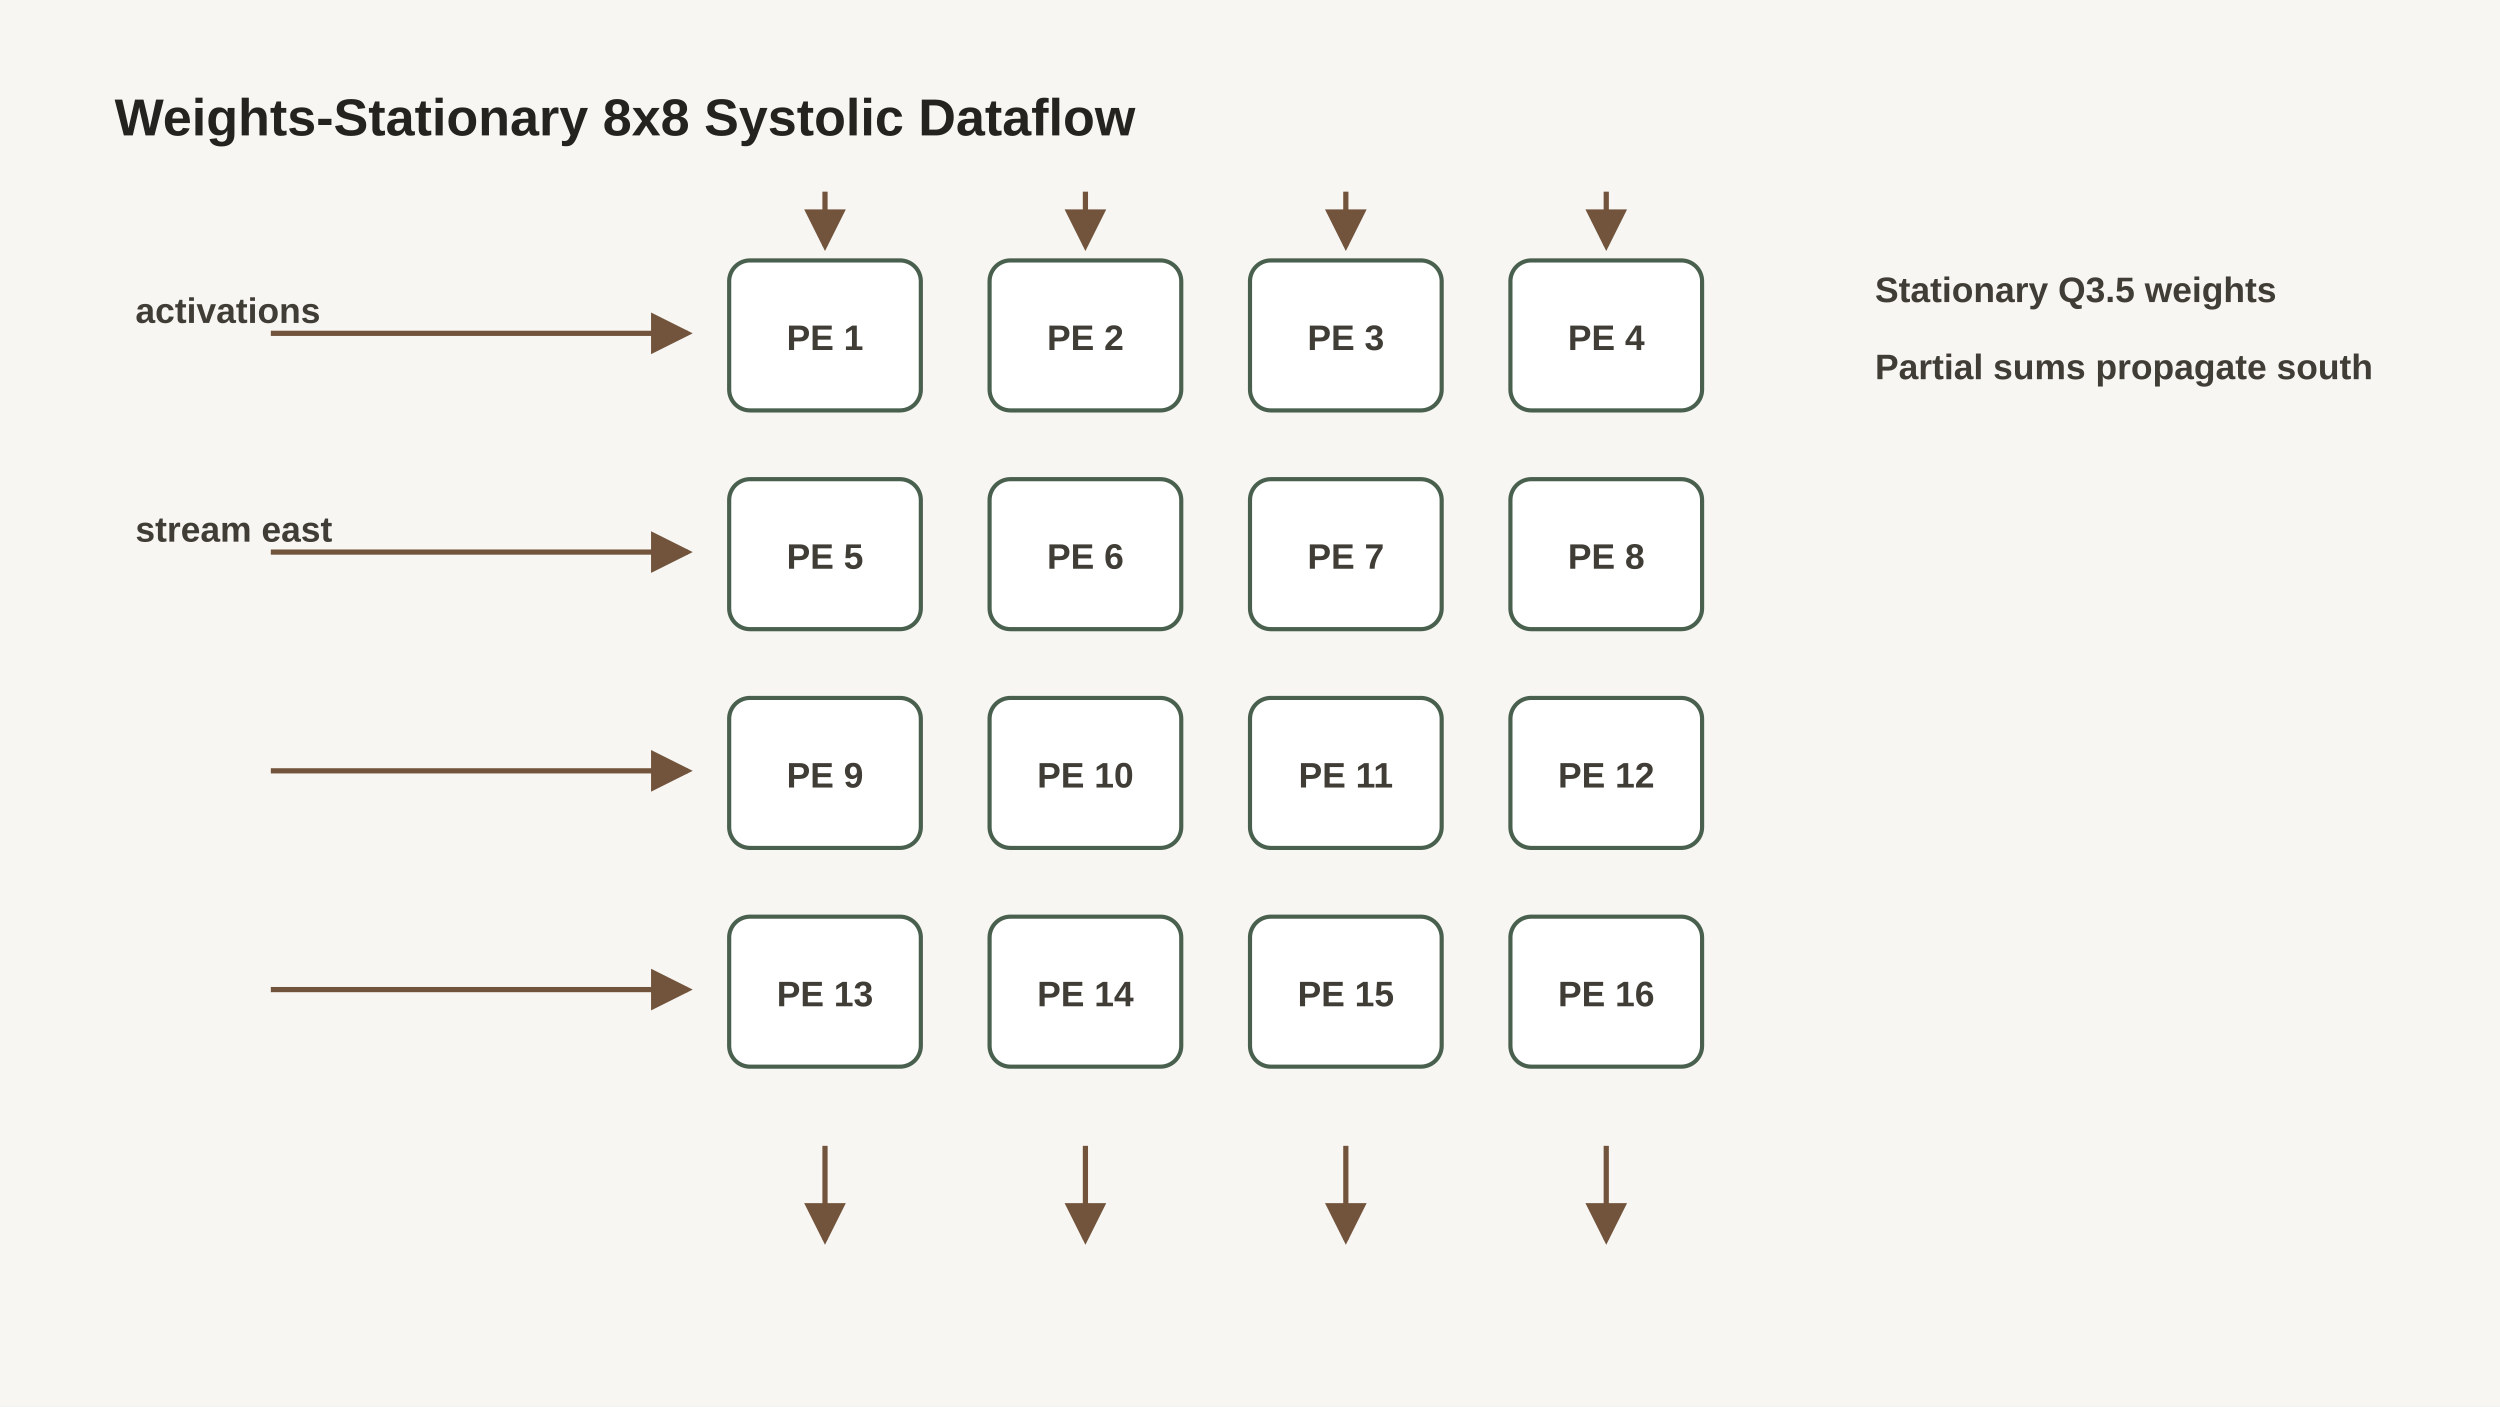
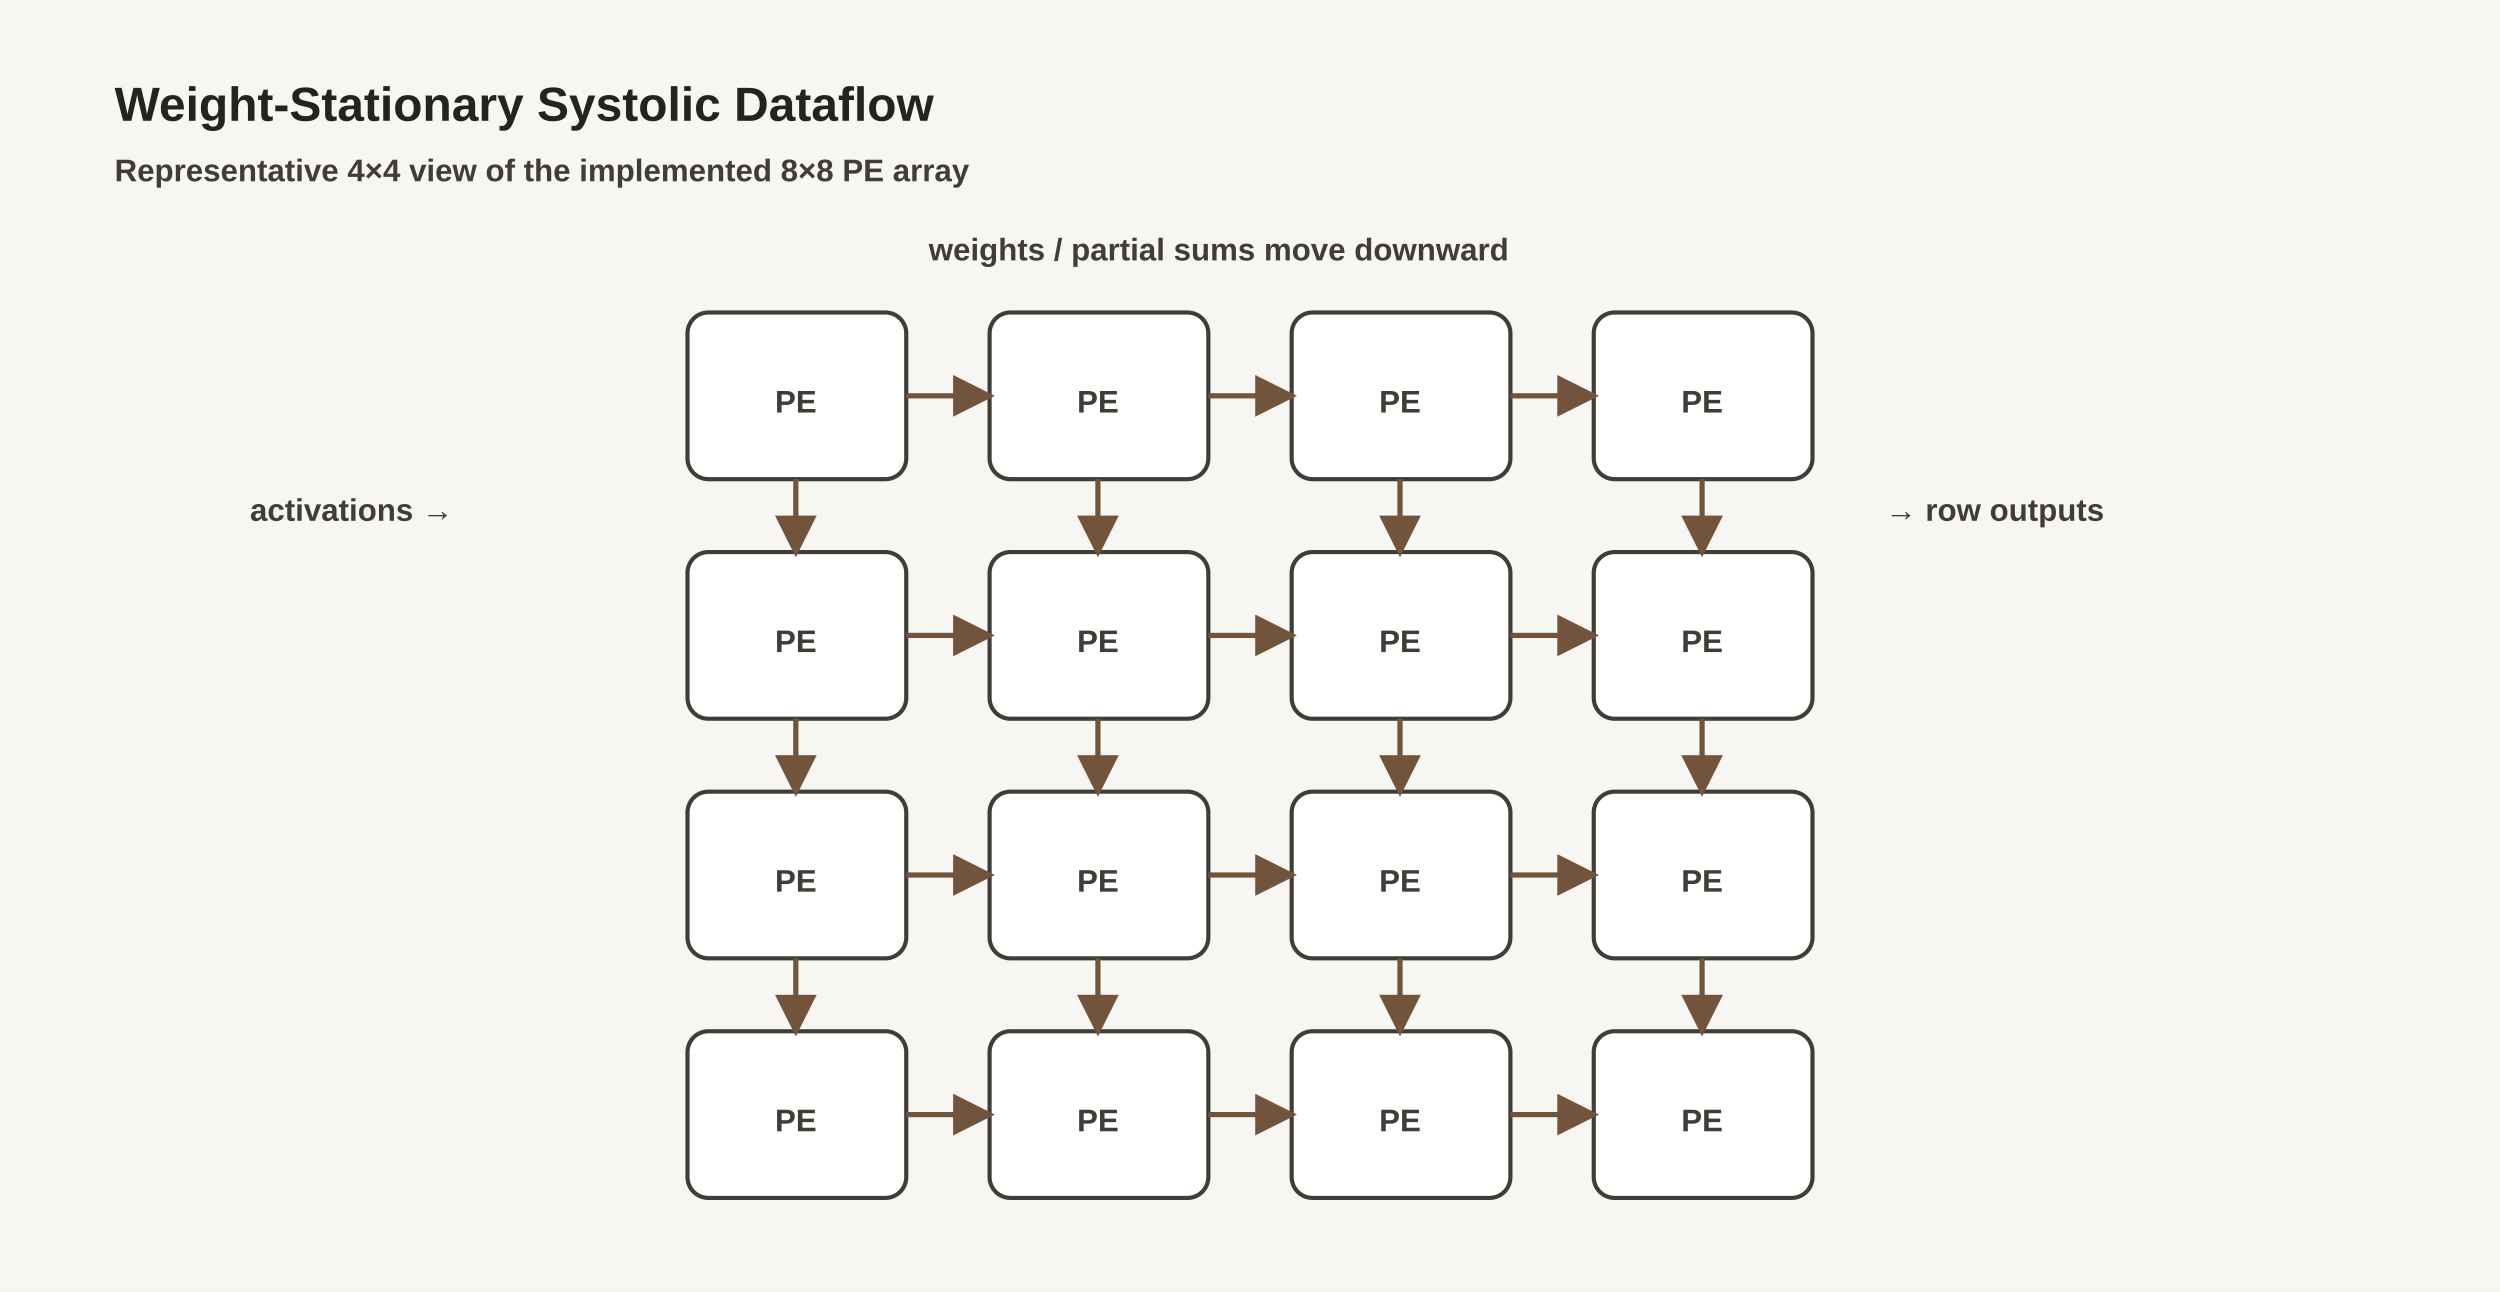
- <svg xmlns="http://www.w3.org/2000/svg" width="1200" height="675" viewBox="0 0 1200 675" role="img">
+ <svg xmlns="http://www.w3.org/2000/svg" width="1200" height="620" viewBox="0 0 1200 620" role="img">
  <defs>
    <marker id="a" markerWidth="8" markerHeight="8" refX="7" refY="4" orient="auto">
      <path d="M0 0L8 4 0 8Z" fill="#72543d" />
    </marker>
-     <style>.p{fill:#fff;stroke:#49604e;stroke-width:2}.h{font:700 25px Arial;fill:#25231f}.s{font:600 17px Arial;fill:#403d36}.x{stroke:#72543d;stroke-width:2.5;fill:none;marker-end:url(#a)}</style>
+     <style>.p{fill:#fff;stroke:#403d36;stroke-width:2}.h{font:700 23px Arial;fill:#25231f}.s{font:600 15px Arial;fill:#403d36}.x{stroke:#72543d;stroke-width:2.5;fill:none;marker-end:url(#a)}</style>
  </defs>
-   <rect width="1200" height="675" fill="#f7f6f2" />
-   <text x="55" y="65" class="h">Weights-Stationary 8x8 Systolic Dataflow</text>
-   <g id="grid">
-     <rect class="p" x="350" y="125" width="92" height="72" rx="10" />
-     <text class="s" x="396" y="168" text-anchor="middle">PE 1</text>
-     <rect class="p" x="475" y="125" width="92" height="72" rx="10" />
-     <text class="s" x="521" y="168" text-anchor="middle">PE 2</text>
-     <rect class="p" x="600" y="125" width="92" height="72" rx="10" />
-     <text class="s" x="646" y="168" text-anchor="middle">PE 3</text>
-     <rect class="p" x="725" y="125" width="92" height="72" rx="10" />
-     <text class="s" x="771" y="168" text-anchor="middle">PE 4</text>
-     <rect class="p" x="350" y="230" width="92" height="72" rx="10" />
-     <text class="s" x="396" y="273" text-anchor="middle">PE 5</text>
-     <rect class="p" x="475" y="230" width="92" height="72" rx="10" />
-     <text class="s" x="521" y="273" text-anchor="middle">PE 6</text>
-     <rect class="p" x="600" y="230" width="92" height="72" rx="10" />
-     <text class="s" x="646" y="273" text-anchor="middle">PE 7</text>
-     <rect class="p" x="725" y="230" width="92" height="72" rx="10" />
-     <text class="s" x="771" y="273" text-anchor="middle">PE 8</text>
-     <rect class="p" x="350" y="335" width="92" height="72" rx="10" />
-     <text class="s" x="396" y="378" text-anchor="middle">PE 9</text>
-     <rect class="p" x="475" y="335" width="92" height="72" rx="10" />
-     <text class="s" x="521" y="378" text-anchor="middle">PE 10</text>
-     <rect class="p" x="600" y="335" width="92" height="72" rx="10" />
-     <text class="s" x="646" y="378" text-anchor="middle">PE 11</text>
-     <rect class="p" x="725" y="335" width="92" height="72" rx="10" />
-     <text class="s" x="771" y="378" text-anchor="middle">PE 12</text>
-     <rect class="p" x="350" y="440" width="92" height="72" rx="10" />
-     <text class="s" x="396" y="483" text-anchor="middle">PE 13</text>
-     <rect class="p" x="475" y="440" width="92" height="72" rx="10" />
-     <text class="s" x="521" y="483" text-anchor="middle">PE 14</text>
-     <rect class="p" x="600" y="440" width="92" height="72" rx="10" />
-     <text class="s" x="646" y="483" text-anchor="middle">PE 15</text>
-     <rect class="p" x="725" y="440" width="92" height="72" rx="10" />
-     <text class="s" x="771" y="483" text-anchor="middle">PE 16</text>
+   <rect width="1200" height="620" fill="#f7f6f2" />
+   <text x="55" y="58" class="h">Weight-Stationary Systolic Dataflow</text>
+   <text x="55" y="87" class="s">Representative 4×4 view of the implemented 8×8 PE array</text>
+   <g transform="translate(330 150)">
+     <g class="p">
+       <rect x="0" y="0" width="105" height="80" rx="10" />
+       <rect x="145" y="0" width="105" height="80" rx="10" />
+       <rect x="290" y="0" width="105" height="80" rx="10" />
+       <rect x="435" y="0" width="105" height="80" rx="10" />
+       <rect x="0" y="115" width="105" height="80" rx="10" />
+       <rect x="145" y="115" width="105" height="80" rx="10" />
+       <rect x="290" y="115" width="105" height="80" rx="10" />
+       <rect x="435" y="115" width="105" height="80" rx="10" />
+       <rect x="0" y="230" width="105" height="80" rx="10" />
+       <rect x="145" y="230" width="105" height="80" rx="10" />
+       <rect x="290" y="230" width="105" height="80" rx="10" />
+       <rect x="435" y="230" width="105" height="80" rx="10" />
+       <rect x="0" y="345" width="105" height="80" rx="10" />
+       <rect x="145" y="345" width="105" height="80" rx="10" />
+       <rect x="290" y="345" width="105" height="80" rx="10" />
+       <rect x="435" y="345" width="105" height="80" rx="10" />
+     </g>
+     <g class="s" text-anchor="middle">
+       <text x="52" y="48">PE</text>
+       <text x="197" y="48">PE</text>
+       <text x="342" y="48">PE</text>
+       <text x="487" y="48">PE</text>
+       <text x="52" y="163">PE</text>
+       <text x="197" y="163">PE</text>
+       <text x="342" y="163">PE</text>
+       <text x="487" y="163">PE</text>
+       <text x="52" y="278">PE</text>
+       <text x="197" y="278">PE</text>
+       <text x="342" y="278">PE</text>
+       <text x="487" y="278">PE</text>
+       <text x="52" y="393">PE</text>
+       <text x="197" y="393">PE</text>
+       <text x="342" y="393">PE</text>
+       <text x="487" y="393">PE</text>
+     </g>
+     <g class="x">
+       <path d="M105 40H145" />
+       <path d="M250 40H290" />
+       <path d="M395 40H435" />
+       <path d="M105 155H145" />
+       <path d="M250 155H290" />
+       <path d="M395 155H435" />
+       <path d="M105 270H145" />
+       <path d="M250 270H290" />
+       <path d="M395 270H435" />
+       <path d="M105 385H145" />
+       <path d="M250 385H290" />
+       <path d="M395 385H435" />
+       <path d="M52 80V115" />
+       <path d="M197 80V115" />
+       <path d="M342 80V115" />
+       <path d="M487 80V115" />
+       <path d="M52 195V230" />
+       <path d="M197 195V230" />
+       <path d="M342 195V230" />
+       <path d="M487 195V230" />
+       <path d="M52 310V345" />
+       <path d="M197 310V345" />
+       <path d="M342 310V345" />
+       <path d="M487 310V345" />
+     </g>
  </g>
-   <path class="x" d="M130 160H330" />
-   <path class="x" d="M130 265H330" />
-   <path class="x" d="M130 370H330" />
-   <path class="x" d="M130 475H330" />
-   <text x="65" y="155" class="s">activations</text>
-   <text x="65" y="260" class="s">stream east</text>
-   <path class="x" d="M396 92V118" />
-   <path class="x" d="M521 92V118" />
-   <path class="x" d="M646 92V118" />
-   <path class="x" d="M771 92V118" />
-   <text x="900" y="145" class="s">Stationary Q3.5 weights</text>
-   <text x="900" y="182" class="s">Partial sums propagate south</text>
-   <path class="x" d="M396 550V595" />
-   <path class="x" d="M521 550V595" />
-   <path class="x" d="M646 550V595" />
-   <path class="x" d="M771 550V595" />
+   <text x="120" y="250" class="s">activations →</text>
+   <text x="905" y="250" class="s">→ row outputs</text>
+   <text x="585" y="125" class="s" text-anchor="middle">weights / partial sums move downward</text>
</svg>
